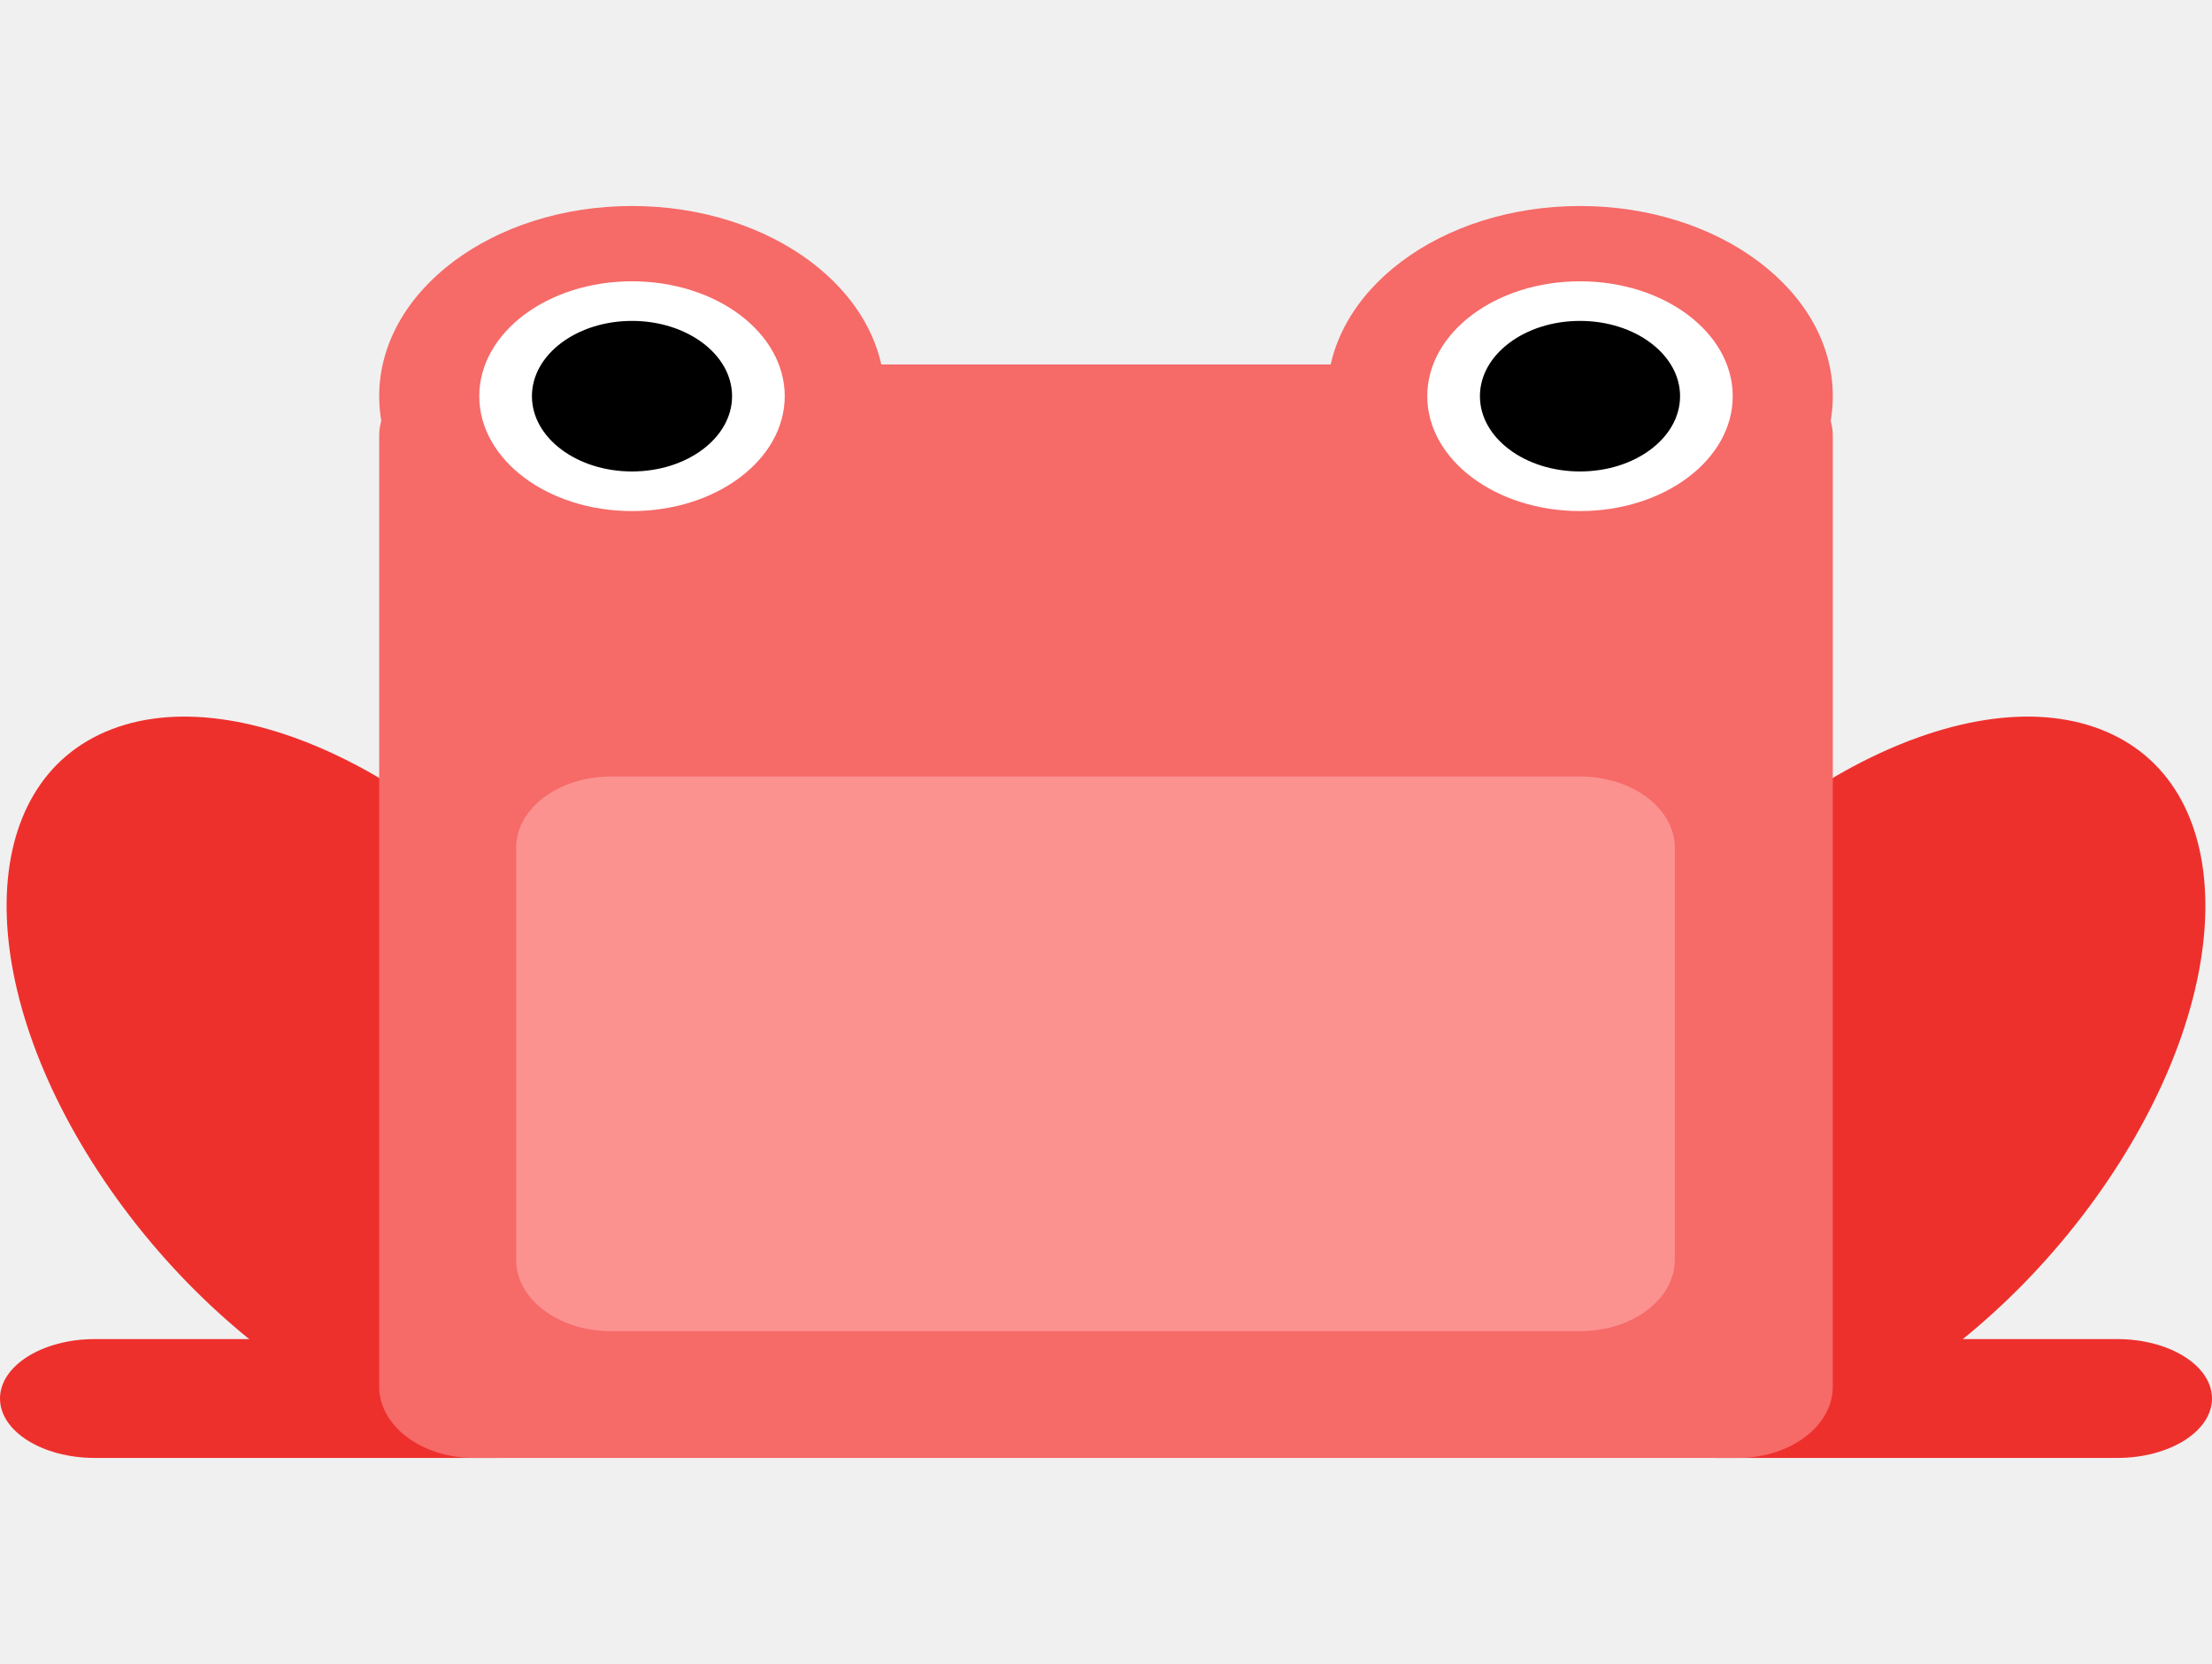
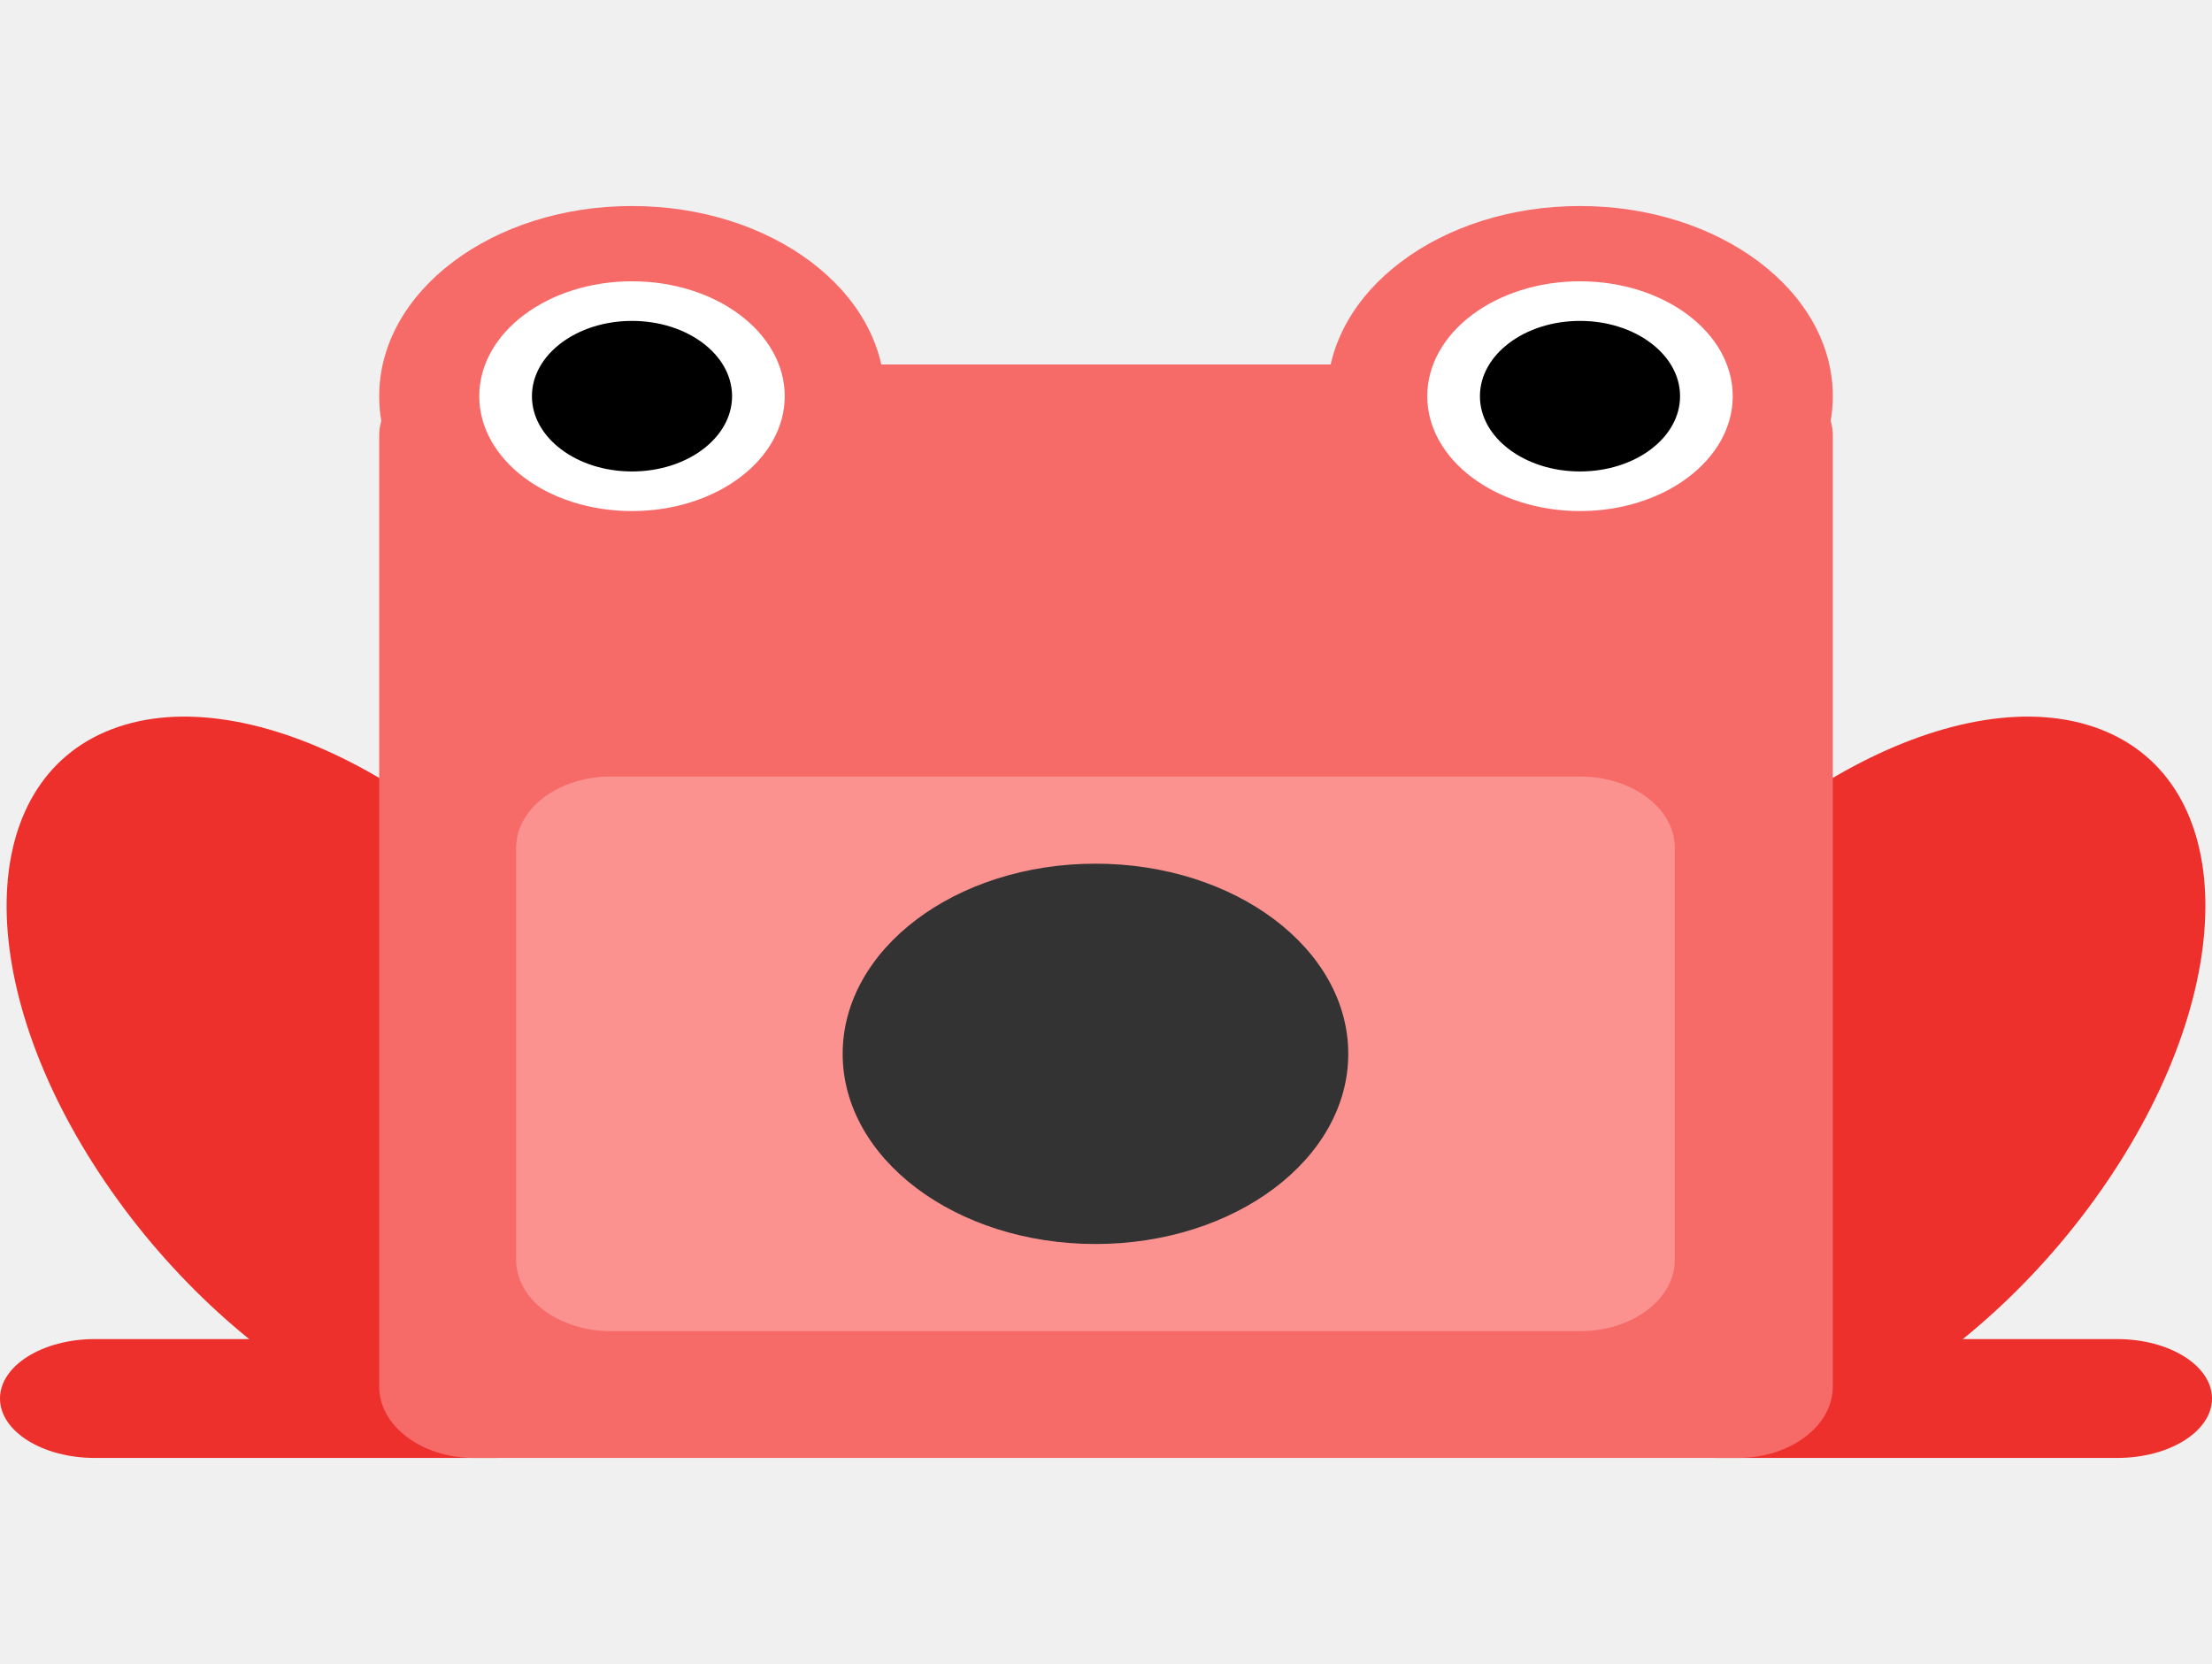
<svg xmlns="http://www.w3.org/2000/svg" width="210px" height="158px" viewBox="0 0 210 210" preserveAspectRatio="none" version="1.1">
  <defs />
  <g id="Page-1" stroke="none" stroke-width="1" fill="none" fill-rule="evenodd" transform="translate(0, 26)">
    <g id="frog-red" transform="translate(-13, 0)">
      <circle id="Oval-29" fill="#F66A68" cx="73" cy="24" r="24" />
      <circle id="Oval-29" fill="#F66A68" cx="163" cy="24" r="24" />
      <g id="frog-green-+-Rectangle-30" transform="translate(0, 54)" fill="#EE302D">
        <ellipse id="frog-green" transform="translate(46.53819, 57.02658) rotate(-27) translate(-46.53819, -57.02658) " cx="46.538" cy="57.027" rx="26.5" ry="50.5" />
        <rect id="Rectangle-30" x="13" y="89" width="56" height="15" rx="9" />
      </g>
      <g id="frog-green-+-Rectangle-30" transform="translate(189, 111.5) scale(-1, 1) translate(-189, -111.5) translate(142, 54)" fill="#EE302D">
        <ellipse id="frog-green" transform="translate(46.53819, 57.02658) rotate(-27) translate(-46.53819, -57.02658) " cx="46.538" cy="57.027" rx="26.5" ry="50.5" />
        <rect id="Rectangle-30" x="13" y="89" width="56" height="15" rx="9" />
      </g>
      <rect id="Rectangle-30" fill="#F66A68" x="49" y="20" width="138" height="138" rx="9" />
      <circle id="Oval-37" stroke="#FFFFFF" stroke-width="5" fill="#000000" cx="73" cy="24" r="12" />
      <circle id="Oval-37" stroke="#FFFFFF" stroke-width="5" fill="#000000" cx="163" cy="24" r="12" />
      <rect id="Rectangle-33" fill="#FB9290" x="62" y="72" width="110" height="70" rx="9" />
+       <circle class="colorblind-assist" fill="#333333" cx="117" cy="107" r="24" />
    </g>
  </g>
</svg>
